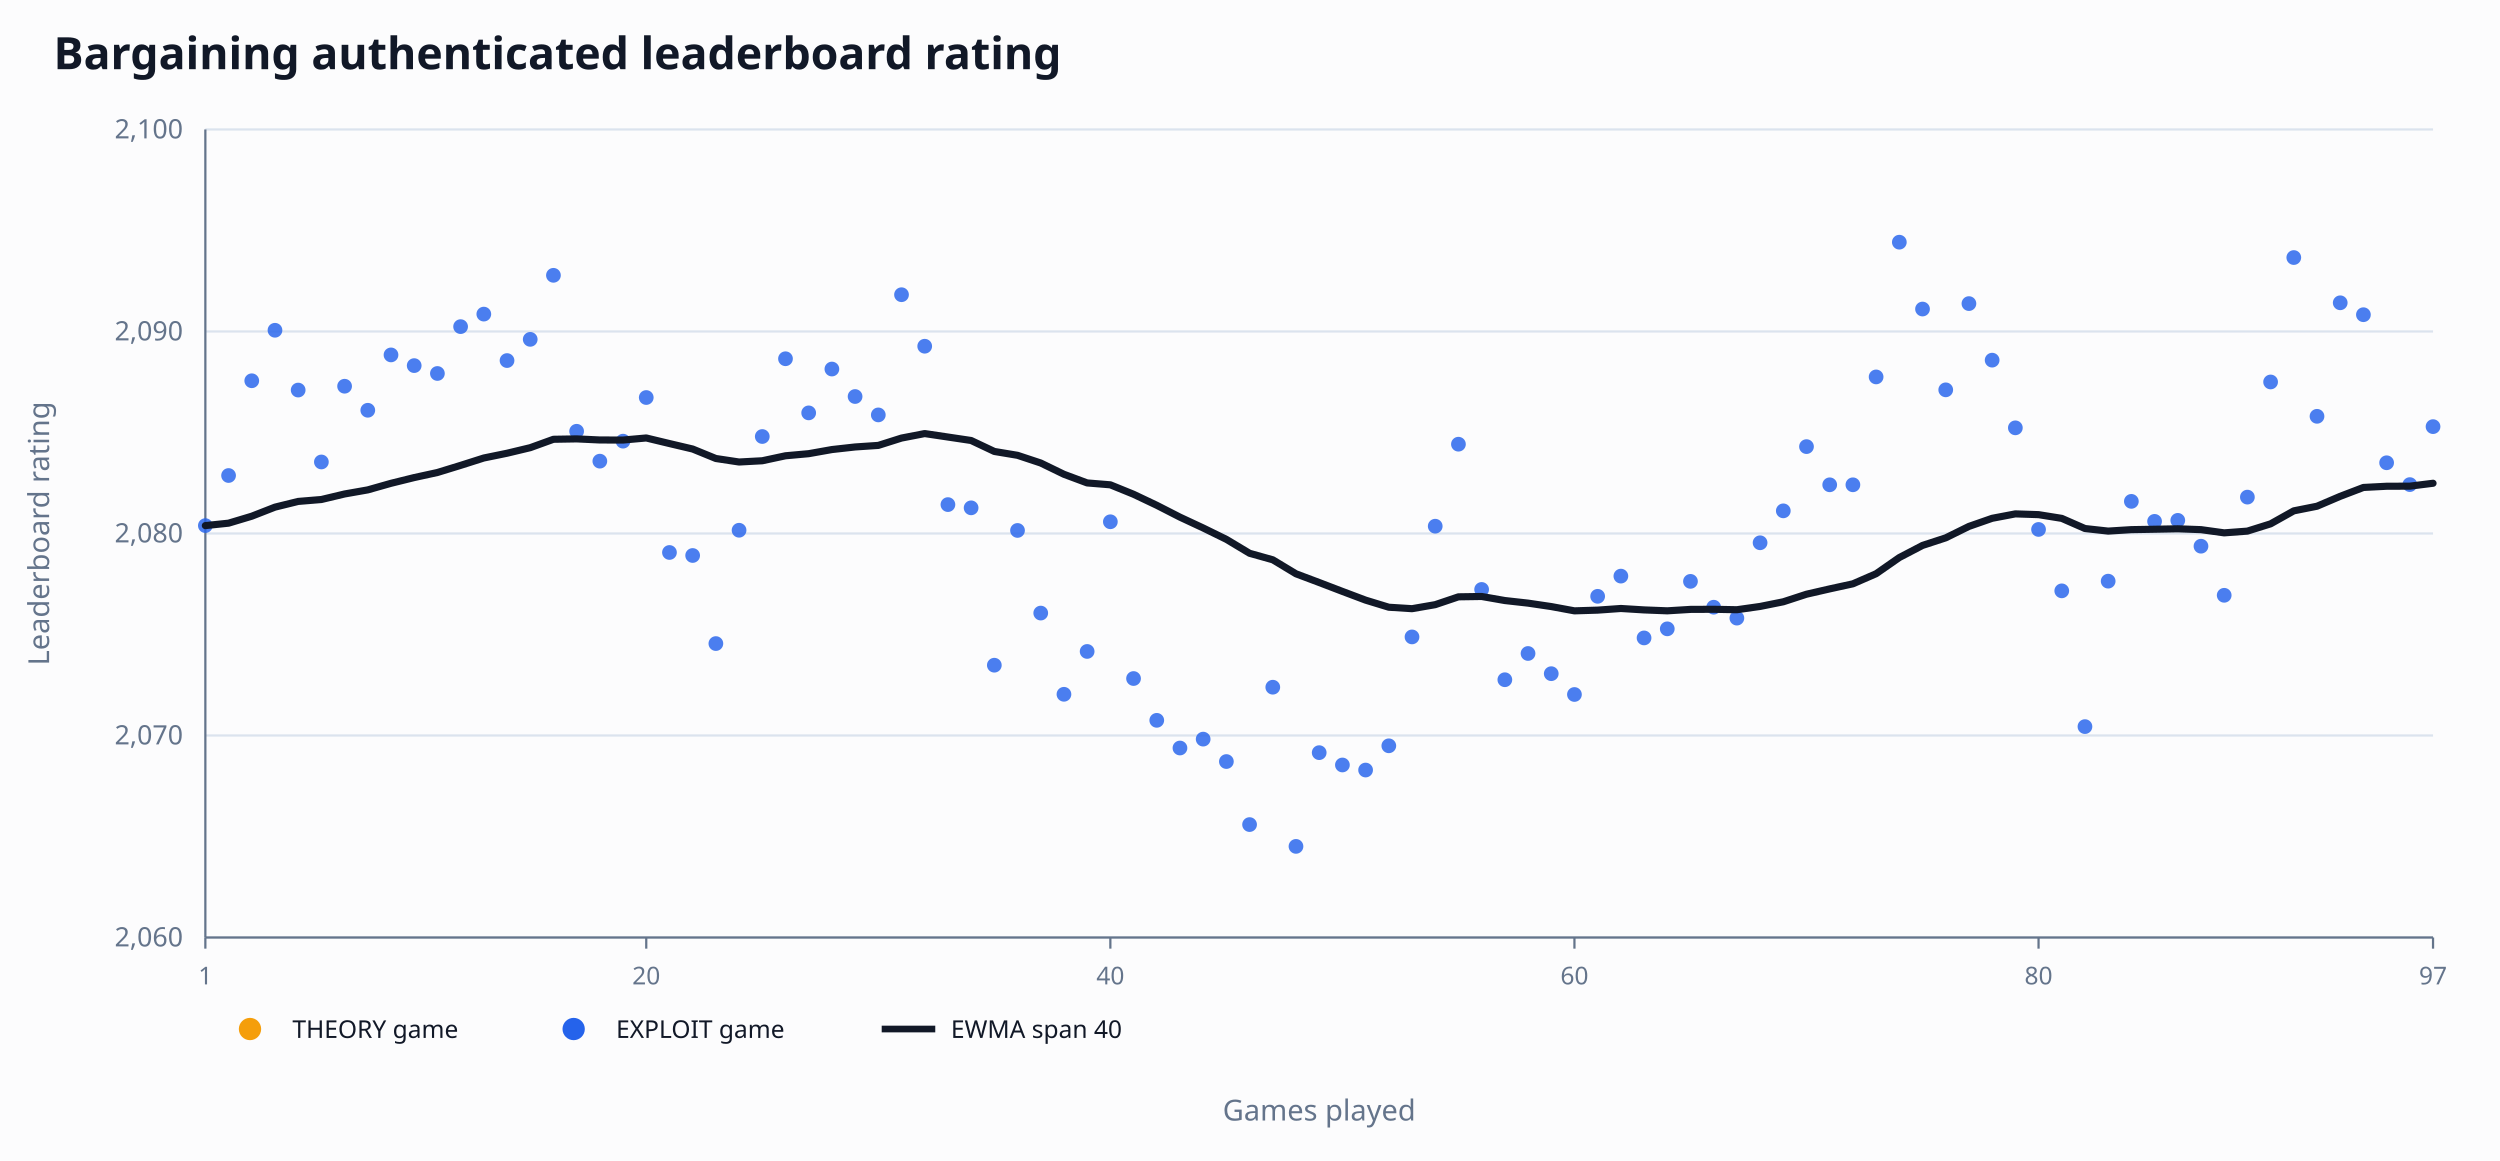
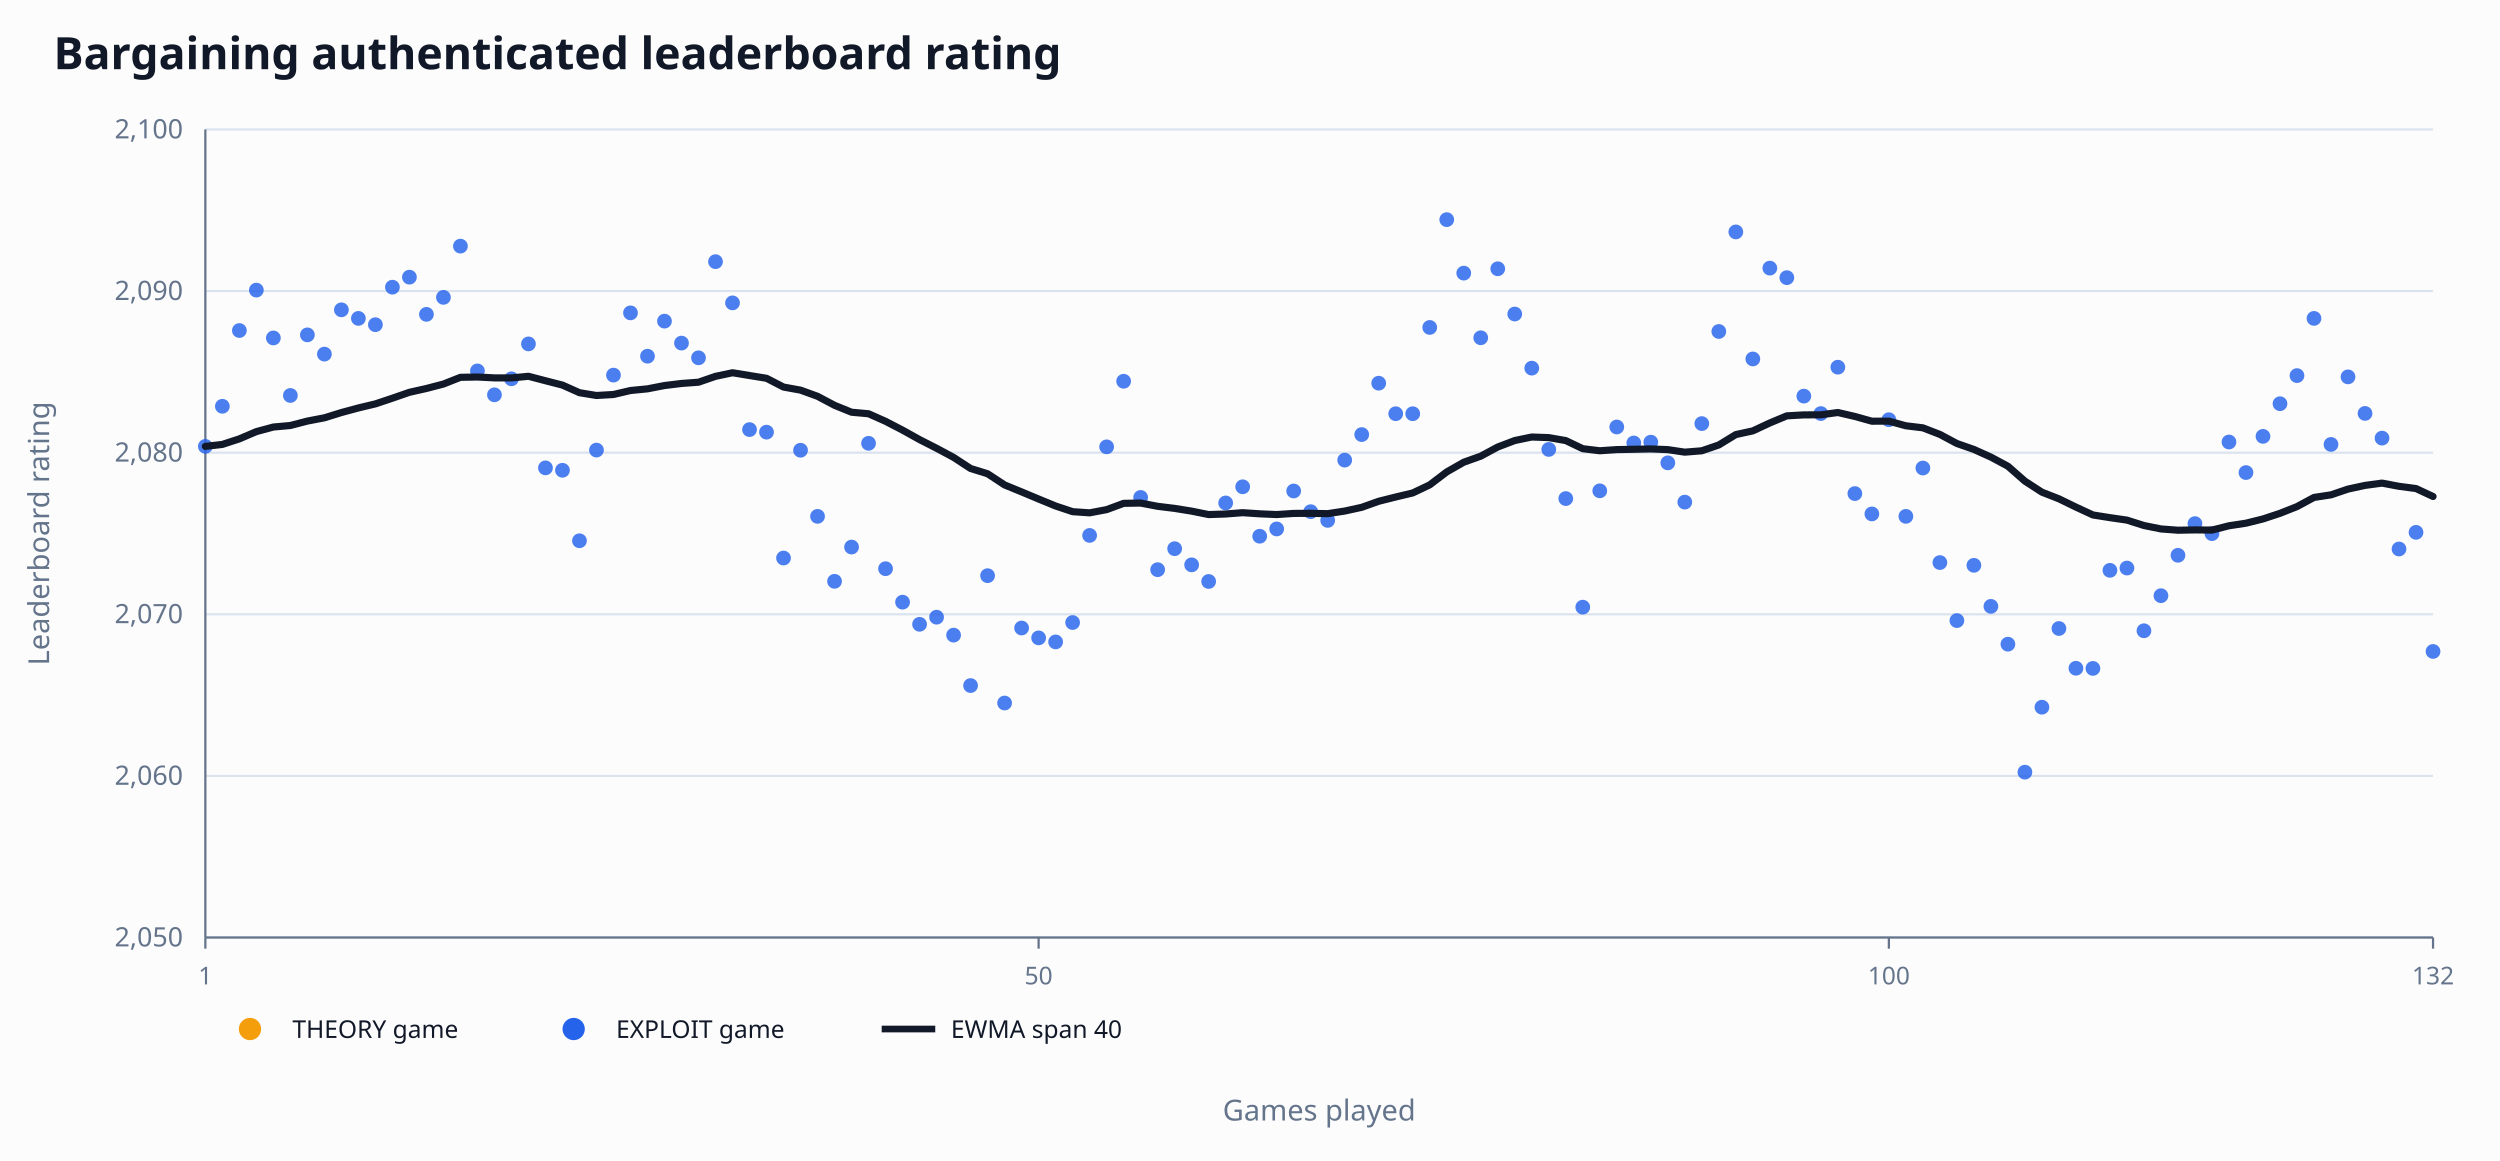
<svg xmlns="http://www.w3.org/2000/svg" width="1120" height="520" viewBox="0 0 1120 520">
  <rect width="100%" height="100%" fill="#fcfcfd" />
  <text x="24" y="31" font-family="system-ui,sans-serif" font-size="20" font-weight="700" fill="#111827">Bargaining authenticated leaderboard rating</text>
  <line x1="92" y1="420.00" x2="1090" y2="420.00" stroke="#dbe3ee" stroke-width="1" />
-   <text x="82" y="424.00" text-anchor="end" font-family="system-ui,sans-serif" font-size="12" fill="#64748b">2,060</text>
-   <line x1="92" y1="329.50" x2="1090" y2="329.50" stroke="#dbe3ee" stroke-width="1" />
-   <text x="82" y="333.50" text-anchor="end" font-family="system-ui,sans-serif" font-size="12" fill="#64748b">2,070</text>
-   <line x1="92" y1="239.00" x2="1090" y2="239.00" stroke="#dbe3ee" stroke-width="1" />
-   <text x="82" y="243.00" text-anchor="end" font-family="system-ui,sans-serif" font-size="12" fill="#64748b">2,080</text>
-   <line x1="92" y1="148.50" x2="1090" y2="148.50" stroke="#dbe3ee" stroke-width="1" />
-   <text x="82" y="152.50" text-anchor="end" font-family="system-ui,sans-serif" font-size="12" fill="#64748b">2,090</text>
+   <text x="82" y="424.00" text-anchor="end" font-family="system-ui,sans-serif" font-size="12" fill="#64748b">2,050</text>
+   <line x1="92" y1="347.60" x2="1090" y2="347.60" stroke="#dbe3ee" stroke-width="1" />
+   <text x="82" y="351.60" text-anchor="end" font-family="system-ui,sans-serif" font-size="12" fill="#64748b">2,060</text>
+   <line x1="92" y1="275.20" x2="1090" y2="275.20" stroke="#dbe3ee" stroke-width="1" />
+   <text x="82" y="279.20" text-anchor="end" font-family="system-ui,sans-serif" font-size="12" fill="#64748b">2,070</text>
+   <line x1="92" y1="202.80" x2="1090" y2="202.80" stroke="#dbe3ee" stroke-width="1" />
+   <text x="82" y="206.80" text-anchor="end" font-family="system-ui,sans-serif" font-size="12" fill="#64748b">2,080</text>
+   <line x1="92" y1="130.40" x2="1090" y2="130.40" stroke="#dbe3ee" stroke-width="1" />
+   <text x="82" y="134.40" text-anchor="end" font-family="system-ui,sans-serif" font-size="12" fill="#64748b">2,090</text>
  <line x1="92" y1="58.00" x2="1090" y2="58.00" stroke="#dbe3ee" stroke-width="1" />
  <text x="82" y="62.00" text-anchor="end" font-family="system-ui,sans-serif" font-size="12" fill="#64748b">2,100</text>
  <line x1="92.00" y1="420" x2="92.00" y2="425" stroke="#64748b" />
  <text x="92.00" y="441" text-anchor="middle" font-family="system-ui,sans-serif" font-size="11" fill="#64748b">1</text>
-   <line x1="289.52" y1="420" x2="289.52" y2="425" stroke="#64748b" />
-   <text x="289.52" y="441" text-anchor="middle" font-family="system-ui,sans-serif" font-size="11" fill="#64748b">20</text>
-   <line x1="497.44" y1="420" x2="497.44" y2="425" stroke="#64748b" />
-   <text x="497.44" y="441" text-anchor="middle" font-family="system-ui,sans-serif" font-size="11" fill="#64748b">40</text>
-   <line x1="705.35" y1="420" x2="705.35" y2="425" stroke="#64748b" />
-   <text x="705.35" y="441" text-anchor="middle" font-family="system-ui,sans-serif" font-size="11" fill="#64748b">60</text>
-   <line x1="913.27" y1="420" x2="913.27" y2="425" stroke="#64748b" />
-   <text x="913.27" y="441" text-anchor="middle" font-family="system-ui,sans-serif" font-size="11" fill="#64748b">80</text>
+   <line x1="465.30" y1="420" x2="465.30" y2="425" stroke="#64748b" />
+   <text x="465.30" y="441" text-anchor="middle" font-family="system-ui,sans-serif" font-size="11" fill="#64748b">50</text>
+   <line x1="846.21" y1="420" x2="846.21" y2="425" stroke="#64748b" />
+   <text x="846.21" y="441" text-anchor="middle" font-family="system-ui,sans-serif" font-size="11" fill="#64748b">100</text>
  <line x1="1090.00" y1="420" x2="1090.00" y2="425" stroke="#64748b" />
-   <text x="1090.00" y="441" text-anchor="middle" font-family="system-ui,sans-serif" font-size="11" fill="#64748b">97</text>
+   <text x="1090.00" y="441" text-anchor="middle" font-family="system-ui,sans-serif" font-size="11" fill="#64748b">132</text>
  <line x1="92" y1="58" x2="92" y2="420" stroke="#64748b" />
  <line x1="92" y1="420" x2="1090" y2="420" stroke="#64748b" />
  <text x="591.00" y="502" text-anchor="middle" font-family="system-ui,sans-serif" font-size="13" fill="#64748b">Games played</text>
  <text x="22" y="239.00" text-anchor="middle" transform="rotate(-90 22 239.00)" font-family="system-ui,sans-serif" font-size="13" fill="#64748b">Leaderboard rating</text>
-   <circle cx="92.00" cy="235.47" r="3.3" fill="#2563eb" opacity="0.82" />
-   <circle cx="102.40" cy="213.03" r="3.3" fill="#2563eb" opacity="0.82" />
-   <circle cx="112.79" cy="170.58" r="3.3" fill="#2563eb" opacity="0.82" />
-   <circle cx="123.19" cy="147.96" r="3.3" fill="#2563eb" opacity="0.82" />
-   <circle cx="133.58" cy="174.75" r="3.3" fill="#2563eb" opacity="0.82" />
-   <circle cx="143.98" cy="206.96" r="3.3" fill="#2563eb" opacity="0.82" />
-   <circle cx="154.38" cy="173.03" r="3.3" fill="#2563eb" opacity="0.82" />
-   <circle cx="164.77" cy="183.80" r="3.3" fill="#2563eb" opacity="0.82" />
-   <circle cx="175.17" cy="159.00" r="3.3" fill="#2563eb" opacity="0.82" />
-   <circle cx="185.56" cy="163.79" r="3.3" fill="#2563eb" opacity="0.82" />
-   <circle cx="195.96" cy="167.32" r="3.3" fill="#2563eb" opacity="0.82" />
-   <circle cx="206.35" cy="146.33" r="3.3" fill="#2563eb" opacity="0.82" />
-   <circle cx="216.75" cy="140.72" r="3.3" fill="#2563eb" opacity="0.82" />
-   <circle cx="227.15" cy="161.53" r="3.3" fill="#2563eb" opacity="0.82" />
-   <circle cx="237.54" cy="152.03" r="3.3" fill="#2563eb" opacity="0.82" />
-   <circle cx="247.94" cy="123.34" r="3.3" fill="#2563eb" opacity="0.82" />
-   <circle cx="258.33" cy="193.21" r="3.3" fill="#2563eb" opacity="0.82" />
-   <circle cx="268.73" cy="206.60" r="3.3" fill="#2563eb" opacity="0.82" />
-   <circle cx="279.12" cy="197.64" r="3.3" fill="#2563eb" opacity="0.82" />
-   <circle cx="289.52" cy="178.09" r="3.3" fill="#2563eb" opacity="0.82" />
-   <circle cx="299.92" cy="247.51" r="3.3" fill="#2563eb" opacity="0.82" />
-   <circle cx="310.31" cy="248.86" r="3.3" fill="#2563eb" opacity="0.82" />
-   <circle cx="320.71" cy="288.32" r="3.3" fill="#2563eb" opacity="0.82" />
-   <circle cx="331.10" cy="237.55" r="3.3" fill="#2563eb" opacity="0.82" />
-   <circle cx="341.50" cy="195.56" r="3.3" fill="#2563eb" opacity="0.82" />
-   <circle cx="351.90" cy="160.72" r="3.3" fill="#2563eb" opacity="0.82" />
-   <circle cx="362.29" cy="184.97" r="3.3" fill="#2563eb" opacity="0.82" />
-   <circle cx="372.69" cy="165.33" r="3.3" fill="#2563eb" opacity="0.82" />
-   <circle cx="383.08" cy="177.64" r="3.3" fill="#2563eb" opacity="0.82" />
-   <circle cx="393.48" cy="185.88" r="3.3" fill="#2563eb" opacity="0.82" />
-   <circle cx="403.88" cy="132.03" r="3.3" fill="#2563eb" opacity="0.82" />
-   <circle cx="414.27" cy="155.11" r="3.3" fill="#2563eb" opacity="0.82" />
-   <circle cx="424.67" cy="226.06" r="3.3" fill="#2563eb" opacity="0.82" />
-   <circle cx="435.06" cy="227.51" r="3.3" fill="#2563eb" opacity="0.82" />
-   <circle cx="445.46" cy="298.01" r="3.3" fill="#2563eb" opacity="0.82" />
-   <circle cx="455.85" cy="237.64" r="3.3" fill="#2563eb" opacity="0.82" />
-   <circle cx="466.25" cy="274.66" r="3.3" fill="#2563eb" opacity="0.82" />
-   <circle cx="476.65" cy="311.04" r="3.3" fill="#2563eb" opacity="0.82" />
-   <circle cx="487.04" cy="291.85" r="3.3" fill="#2563eb" opacity="0.82" />
-   <circle cx="497.44" cy="233.75" r="3.3" fill="#2563eb" opacity="0.82" />
-   <circle cx="507.83" cy="303.98" r="3.3" fill="#2563eb" opacity="0.82" />
-   <circle cx="518.23" cy="322.71" r="3.3" fill="#2563eb" opacity="0.82" />
-   <circle cx="528.62" cy="335.11" r="3.3" fill="#2563eb" opacity="0.82" />
-   <circle cx="539.02" cy="331.13" r="3.3" fill="#2563eb" opacity="0.82" />
-   <circle cx="549.42" cy="341.17" r="3.3" fill="#2563eb" opacity="0.82" />
-   <circle cx="559.81" cy="369.41" r="3.3" fill="#2563eb" opacity="0.82" />
-   <circle cx="570.21" cy="307.87" r="3.3" fill="#2563eb" opacity="0.82" />
-   <circle cx="580.60" cy="379.18" r="3.3" fill="#2563eb" opacity="0.82" />
-   <circle cx="591.00" cy="337.19" r="3.3" fill="#2563eb" opacity="0.82" />
-   <circle cx="601.40" cy="342.71" r="3.3" fill="#2563eb" opacity="0.82" />
-   <circle cx="611.79" cy="344.98" r="3.3" fill="#2563eb" opacity="0.82" />
-   <circle cx="622.19" cy="334.12" r="3.3" fill="#2563eb" opacity="0.82" />
-   <circle cx="632.58" cy="285.34" r="3.3" fill="#2563eb" opacity="0.82" />
-   <circle cx="642.98" cy="235.74" r="3.3" fill="#2563eb" opacity="0.82" />
-   <circle cx="653.38" cy="199.00" r="3.3" fill="#2563eb" opacity="0.82" />
-   <circle cx="663.77" cy="264.07" r="3.3" fill="#2563eb" opacity="0.82" />
-   <circle cx="674.17" cy="304.52" r="3.3" fill="#2563eb" opacity="0.82" />
-   <circle cx="684.56" cy="292.76" r="3.3" fill="#2563eb" opacity="0.82" />
-   <circle cx="694.96" cy="301.81" r="3.3" fill="#2563eb" opacity="0.82" />
-   <circle cx="705.35" cy="311.13" r="3.3" fill="#2563eb" opacity="0.82" />
-   <circle cx="715.75" cy="267.15" r="3.3" fill="#2563eb" opacity="0.82" />
-   <circle cx="726.15" cy="258.10" r="3.3" fill="#2563eb" opacity="0.82" />
-   <circle cx="736.54" cy="285.79" r="3.3" fill="#2563eb" opacity="0.82" />
-   <circle cx="746.94" cy="281.72" r="3.3" fill="#2563eb" opacity="0.82" />
-   <circle cx="757.33" cy="260.45" r="3.3" fill="#2563eb" opacity="0.82" />
-   <circle cx="767.73" cy="272.03" r="3.3" fill="#2563eb" opacity="0.82" />
-   <circle cx="778.12" cy="276.92" r="3.3" fill="#2563eb" opacity="0.82" />
-   <circle cx="788.52" cy="243.16" r="3.3" fill="#2563eb" opacity="0.82" />
-   <circle cx="798.92" cy="228.86" r="3.3" fill="#2563eb" opacity="0.82" />
-   <circle cx="809.31" cy="200.08" r="3.3" fill="#2563eb" opacity="0.82" />
-   <circle cx="819.71" cy="217.19" r="3.3" fill="#2563eb" opacity="0.82" />
-   <circle cx="830.10" cy="217.19" r="3.3" fill="#2563eb" opacity="0.82" />
-   <circle cx="840.50" cy="168.86" r="3.3" fill="#2563eb" opacity="0.82" />
-   <circle cx="850.90" cy="108.50" r="3.3" fill="#2563eb" opacity="0.82" />
-   <circle cx="861.29" cy="138.45" r="3.3" fill="#2563eb" opacity="0.82" />
-   <circle cx="871.69" cy="174.65" r="3.3" fill="#2563eb" opacity="0.82" />
-   <circle cx="882.08" cy="136.01" r="3.3" fill="#2563eb" opacity="0.82" />
-   <circle cx="892.48" cy="161.35" r="3.3" fill="#2563eb" opacity="0.82" />
-   <circle cx="902.88" cy="191.67" r="3.3" fill="#2563eb" opacity="0.82" />
-   <circle cx="913.27" cy="237.19" r="3.3" fill="#2563eb" opacity="0.82" />
-   <circle cx="923.67" cy="264.70" r="3.3" fill="#2563eb" opacity="0.82" />
-   <circle cx="934.06" cy="325.52" r="3.3" fill="#2563eb" opacity="0.82" />
-   <circle cx="944.46" cy="260.36" r="3.3" fill="#2563eb" opacity="0.82" />
-   <circle cx="954.85" cy="224.61" r="3.3" fill="#2563eb" opacity="0.82" />
-   <circle cx="965.25" cy="233.57" r="3.3" fill="#2563eb" opacity="0.82" />
-   <circle cx="975.65" cy="233.12" r="3.3" fill="#2563eb" opacity="0.82" />
-   <circle cx="986.04" cy="244.70" r="3.3" fill="#2563eb" opacity="0.82" />
-   <circle cx="996.44" cy="266.69" r="3.3" fill="#2563eb" opacity="0.82" />
-   <circle cx="1006.83" cy="222.71" r="3.3" fill="#2563eb" opacity="0.82" />
-   <circle cx="1017.23" cy="171.12" r="3.3" fill="#2563eb" opacity="0.82" />
-   <circle cx="1027.62" cy="115.38" r="3.3" fill="#2563eb" opacity="0.82" />
-   <circle cx="1038.02" cy="186.51" r="3.3" fill="#2563eb" opacity="0.82" />
-   <circle cx="1048.42" cy="135.65" r="3.3" fill="#2563eb" opacity="0.82" />
-   <circle cx="1058.81" cy="140.99" r="3.3" fill="#2563eb" opacity="0.82" />
-   <circle cx="1069.21" cy="207.32" r="3.3" fill="#2563eb" opacity="0.82" />
-   <circle cx="1079.60" cy="217.10" r="3.3" fill="#2563eb" opacity="0.82" />
-   <circle cx="1090.00" cy="191.13" r="3.3" fill="#2563eb" opacity="0.82" />
-   <polyline points="92.00,235.47 102.40,234.38 112.79,231.26 123.19,227.20 133.58,224.64 143.98,223.78 154.38,221.30 164.77,219.47 175.17,216.52 185.56,213.95 195.96,211.68 206.35,208.49 216.75,205.18 227.15,203.05 237.54,200.56 247.94,196.80 258.33,196.62 268.73,197.11 279.12,197.14 289.52,196.21 299.92,198.71 310.31,201.16 320.71,205.41 331.10,206.98 341.50,206.42 351.90,204.19 362.29,203.25 372.69,201.40 383.08,200.24 393.48,199.54 403.88,196.25 414.27,194.24 424.67,195.79 435.06,197.34 445.46,202.25 455.85,203.98 466.25,207.43 476.65,212.48 487.04,216.35 497.44,217.20 507.83,221.43 518.23,226.37 528.62,231.68 539.02,236.53 549.42,241.63 559.81,247.87 570.21,250.79 580.60,257.06 591.00,260.97 601.40,264.95 611.79,268.86 622.19,272.04 632.58,272.69 642.98,270.89 653.38,267.38 663.77,267.22 674.17,269.04 684.56,270.20 694.96,271.74 705.35,273.66 715.75,273.34 726.15,272.60 736.54,273.24 746.94,273.65 757.33,273.01 767.73,272.96 778.12,273.16 788.52,271.69 798.92,269.60 809.31,266.21 819.71,263.82 830.10,261.55 840.50,257.02 850.90,249.78 861.29,244.35 871.69,240.95 882.08,235.83 892.48,232.20 902.88,230.22 913.27,230.56 923.67,232.23 934.06,236.78 944.46,237.93 954.85,237.28 965.25,237.10 975.65,236.90 986.04,237.28 996.44,238.72 1006.83,237.94 1017.23,234.68 1027.62,228.86 1038.02,226.79 1048.42,222.35 1058.81,218.38 1069.21,217.84 1079.60,217.80 1090.00,216.50" fill="none" stroke="#111827" stroke-width="3.2" stroke-linejoin="round" stroke-linecap="round" />
+   <circle cx="92.00" cy="199.98" r="3.3" fill="#2563eb" opacity="0.82" />
+   <circle cx="99.62" cy="182.02" r="3.3" fill="#2563eb" opacity="0.82" />
+   <circle cx="107.24" cy="148.07" r="3.3" fill="#2563eb" opacity="0.82" />
+   <circle cx="114.85" cy="129.97" r="3.3" fill="#2563eb" opacity="0.82" />
+   <circle cx="122.47" cy="151.40" r="3.3" fill="#2563eb" opacity="0.82" />
+   <circle cx="130.09" cy="177.17" r="3.3" fill="#2563eb" opacity="0.82" />
+   <circle cx="137.71" cy="150.02" r="3.3" fill="#2563eb" opacity="0.82" />
+   <circle cx="145.33" cy="158.64" r="3.3" fill="#2563eb" opacity="0.82" />
+   <circle cx="152.95" cy="138.80" r="3.3" fill="#2563eb" opacity="0.82" />
+   <circle cx="160.56" cy="142.64" r="3.3" fill="#2563eb" opacity="0.82" />
+   <circle cx="168.18" cy="145.46" r="3.3" fill="#2563eb" opacity="0.82" />
+   <circle cx="175.80" cy="128.66" r="3.3" fill="#2563eb" opacity="0.82" />
+   <circle cx="183.42" cy="124.17" r="3.3" fill="#2563eb" opacity="0.82" />
+   <circle cx="191.04" cy="140.83" r="3.3" fill="#2563eb" opacity="0.82" />
+   <circle cx="198.66" cy="133.22" r="3.3" fill="#2563eb" opacity="0.82" />
+   <circle cx="206.27" cy="110.27" r="3.3" fill="#2563eb" opacity="0.82" />
+   <circle cx="213.89" cy="166.17" r="3.3" fill="#2563eb" opacity="0.82" />
+   <circle cx="221.51" cy="176.88" r="3.3" fill="#2563eb" opacity="0.82" />
+   <circle cx="229.13" cy="169.71" r="3.3" fill="#2563eb" opacity="0.82" />
+   <circle cx="236.75" cy="154.07" r="3.3" fill="#2563eb" opacity="0.82" />
+   <circle cx="244.37" cy="209.61" r="3.3" fill="#2563eb" opacity="0.82" />
+   <circle cx="251.98" cy="210.69" r="3.3" fill="#2563eb" opacity="0.82" />
+   <circle cx="259.60" cy="242.26" r="3.3" fill="#2563eb" opacity="0.82" />
+   <circle cx="267.22" cy="201.64" r="3.3" fill="#2563eb" opacity="0.82" />
+   <circle cx="274.84" cy="168.05" r="3.3" fill="#2563eb" opacity="0.82" />
+   <circle cx="282.46" cy="140.17" r="3.3" fill="#2563eb" opacity="0.82" />
+   <circle cx="290.08" cy="159.58" r="3.3" fill="#2563eb" opacity="0.82" />
+   <circle cx="297.69" cy="143.87" r="3.3" fill="#2563eb" opacity="0.82" />
+   <circle cx="305.31" cy="153.71" r="3.3" fill="#2563eb" opacity="0.82" />
+   <circle cx="312.93" cy="160.30" r="3.3" fill="#2563eb" opacity="0.82" />
+   <circle cx="320.55" cy="117.22" r="3.3" fill="#2563eb" opacity="0.82" />
+   <circle cx="328.17" cy="135.69" r="3.3" fill="#2563eb" opacity="0.82" />
+   <circle cx="335.79" cy="192.45" r="3.3" fill="#2563eb" opacity="0.82" />
+   <circle cx="343.40" cy="193.61" r="3.3" fill="#2563eb" opacity="0.82" />
+   <circle cx="351.02" cy="250.00" r="3.3" fill="#2563eb" opacity="0.82" />
+   <circle cx="358.64" cy="201.71" r="3.3" fill="#2563eb" opacity="0.82" />
+   <circle cx="366.26" cy="231.33" r="3.3" fill="#2563eb" opacity="0.82" />
+   <circle cx="373.88" cy="260.43" r="3.3" fill="#2563eb" opacity="0.82" />
+   <circle cx="381.50" cy="245.08" r="3.3" fill="#2563eb" opacity="0.82" />
+   <circle cx="389.11" cy="198.60" r="3.3" fill="#2563eb" opacity="0.82" />
+   <circle cx="396.73" cy="254.78" r="3.3" fill="#2563eb" opacity="0.82" />
+   <circle cx="404.35" cy="269.77" r="3.3" fill="#2563eb" opacity="0.82" />
+   <circle cx="411.97" cy="279.69" r="3.3" fill="#2563eb" opacity="0.82" />
+   <circle cx="419.59" cy="276.50" r="3.3" fill="#2563eb" opacity="0.82" />
+   <circle cx="427.21" cy="284.54" r="3.3" fill="#2563eb" opacity="0.82" />
+   <circle cx="434.82" cy="307.13" r="3.3" fill="#2563eb" opacity="0.82" />
+   <circle cx="442.44" cy="257.90" r="3.3" fill="#2563eb" opacity="0.82" />
+   <circle cx="450.06" cy="314.95" r="3.3" fill="#2563eb" opacity="0.82" />
+   <circle cx="457.68" cy="281.35" r="3.3" fill="#2563eb" opacity="0.82" />
+   <circle cx="465.30" cy="285.77" r="3.3" fill="#2563eb" opacity="0.82" />
+   <circle cx="472.92" cy="287.58" r="3.3" fill="#2563eb" opacity="0.82" />
+   <circle cx="480.53" cy="278.89" r="3.3" fill="#2563eb" opacity="0.82" />
+   <circle cx="488.15" cy="239.87" r="3.3" fill="#2563eb" opacity="0.82" />
+   <circle cx="495.77" cy="200.19" r="3.3" fill="#2563eb" opacity="0.82" />
+   <circle cx="503.39" cy="170.80" r="3.3" fill="#2563eb" opacity="0.82" />
+   <circle cx="511.01" cy="222.85" r="3.3" fill="#2563eb" opacity="0.82" />
+   <circle cx="518.63" cy="255.22" r="3.3" fill="#2563eb" opacity="0.82" />
+   <circle cx="526.24" cy="245.81" r="3.3" fill="#2563eb" opacity="0.82" />
+   <circle cx="533.86" cy="253.05" r="3.3" fill="#2563eb" opacity="0.82" />
+   <circle cx="541.48" cy="260.50" r="3.3" fill="#2563eb" opacity="0.82" />
+   <circle cx="549.10" cy="225.32" r="3.3" fill="#2563eb" opacity="0.82" />
+   <circle cx="556.72" cy="218.08" r="3.3" fill="#2563eb" opacity="0.82" />
+   <circle cx="564.34" cy="240.23" r="3.3" fill="#2563eb" opacity="0.82" />
+   <circle cx="571.95" cy="236.97" r="3.3" fill="#2563eb" opacity="0.82" />
+   <circle cx="579.57" cy="219.96" r="3.3" fill="#2563eb" opacity="0.82" />
+   <circle cx="587.19" cy="229.23" r="3.3" fill="#2563eb" opacity="0.82" />
+   <circle cx="594.81" cy="233.14" r="3.3" fill="#2563eb" opacity="0.82" />
+   <circle cx="602.43" cy="206.13" r="3.3" fill="#2563eb" opacity="0.82" />
+   <circle cx="610.05" cy="194.69" r="3.3" fill="#2563eb" opacity="0.82" />
+   <circle cx="617.66" cy="171.67" r="3.3" fill="#2563eb" opacity="0.82" />
+   <circle cx="625.28" cy="185.35" r="3.3" fill="#2563eb" opacity="0.82" />
+   <circle cx="632.90" cy="185.35" r="3.3" fill="#2563eb" opacity="0.82" />
+   <circle cx="640.52" cy="146.69" r="3.3" fill="#2563eb" opacity="0.82" />
+   <circle cx="648.14" cy="98.40" r="3.3" fill="#2563eb" opacity="0.82" />
+   <circle cx="655.76" cy="122.36" r="3.3" fill="#2563eb" opacity="0.82" />
+   <circle cx="663.37" cy="151.32" r="3.3" fill="#2563eb" opacity="0.82" />
+   <circle cx="670.99" cy="120.41" r="3.3" fill="#2563eb" opacity="0.82" />
+   <circle cx="678.61" cy="140.68" r="3.3" fill="#2563eb" opacity="0.82" />
+   <circle cx="686.23" cy="164.93" r="3.3" fill="#2563eb" opacity="0.82" />
+   <circle cx="693.85" cy="201.35" r="3.3" fill="#2563eb" opacity="0.82" />
+   <circle cx="701.47" cy="223.36" r="3.3" fill="#2563eb" opacity="0.82" />
+   <circle cx="709.08" cy="272.01" r="3.3" fill="#2563eb" opacity="0.82" />
+   <circle cx="716.70" cy="219.89" r="3.3" fill="#2563eb" opacity="0.82" />
+   <circle cx="724.32" cy="191.29" r="3.3" fill="#2563eb" opacity="0.82" />
+   <circle cx="731.94" cy="198.46" r="3.3" fill="#2563eb" opacity="0.82" />
+   <circle cx="739.56" cy="198.09" r="3.3" fill="#2563eb" opacity="0.82" />
+   <circle cx="747.18" cy="207.36" r="3.3" fill="#2563eb" opacity="0.82" />
+   <circle cx="754.79" cy="224.95" r="3.3" fill="#2563eb" opacity="0.82" />
+   <circle cx="762.41" cy="189.77" r="3.3" fill="#2563eb" opacity="0.82" />
+   <circle cx="770.03" cy="148.50" r="3.3" fill="#2563eb" opacity="0.82" />
+   <circle cx="777.65" cy="103.90" r="3.3" fill="#2563eb" opacity="0.82" />
+   <circle cx="785.27" cy="160.81" r="3.3" fill="#2563eb" opacity="0.82" />
+   <circle cx="792.89" cy="120.12" r="3.3" fill="#2563eb" opacity="0.82" />
+   <circle cx="800.50" cy="124.39" r="3.3" fill="#2563eb" opacity="0.82" />
+   <circle cx="808.12" cy="177.46" r="3.3" fill="#2563eb" opacity="0.82" />
+   <circle cx="815.74" cy="185.28" r="3.3" fill="#2563eb" opacity="0.82" />
+   <circle cx="823.36" cy="164.50" r="3.3" fill="#2563eb" opacity="0.82" />
+   <circle cx="830.98" cy="221.12" r="3.3" fill="#2563eb" opacity="0.82" />
+   <circle cx="838.60" cy="230.24" r="3.3" fill="#2563eb" opacity="0.82" />
+   <circle cx="846.21" cy="188.03" r="3.3" fill="#2563eb" opacity="0.82" />
+   <circle cx="853.83" cy="231.33" r="3.3" fill="#2563eb" opacity="0.82" />
+   <circle cx="861.45" cy="209.68" r="3.3" fill="#2563eb" opacity="0.82" />
+   <circle cx="869.07" cy="252.03" r="3.3" fill="#2563eb" opacity="0.82" />
+   <circle cx="876.69" cy="278.02" r="3.3" fill="#2563eb" opacity="0.82" />
+   <circle cx="884.31" cy="253.26" r="3.3" fill="#2563eb" opacity="0.82" />
+   <circle cx="891.92" cy="271.65" r="3.3" fill="#2563eb" opacity="0.82" />
+   <circle cx="899.54" cy="288.59" r="3.3" fill="#2563eb" opacity="0.82" />
+   <circle cx="907.16" cy="345.93" r="3.3" fill="#2563eb" opacity="0.82" />
+   <circle cx="914.78" cy="316.83" r="3.3" fill="#2563eb" opacity="0.82" />
+   <circle cx="922.40" cy="281.57" r="3.3" fill="#2563eb" opacity="0.82" />
+   <circle cx="930.02" cy="299.38" r="3.3" fill="#2563eb" opacity="0.82" />
+   <circle cx="937.63" cy="299.45" r="3.3" fill="#2563eb" opacity="0.82" />
+   <circle cx="945.25" cy="255.51" r="3.3" fill="#2563eb" opacity="0.82" />
+   <circle cx="952.87" cy="254.49" r="3.3" fill="#2563eb" opacity="0.82" />
+   <circle cx="960.49" cy="282.58" r="3.3" fill="#2563eb" opacity="0.82" />
+   <circle cx="968.11" cy="266.87" r="3.3" fill="#2563eb" opacity="0.82" />
+   <circle cx="975.73" cy="248.77" r="3.3" fill="#2563eb" opacity="0.82" />
+   <circle cx="983.34" cy="234.58" r="3.3" fill="#2563eb" opacity="0.82" />
+   <circle cx="990.96" cy="239.07" r="3.3" fill="#2563eb" opacity="0.82" />
+   <circle cx="998.58" cy="198.02" r="3.3" fill="#2563eb" opacity="0.82" />
+   <circle cx="1006.20" cy="211.71" r="3.3" fill="#2563eb" opacity="0.82" />
+   <circle cx="1013.82" cy="195.49" r="3.3" fill="#2563eb" opacity="0.82" />
+   <circle cx="1021.44" cy="180.86" r="3.3" fill="#2563eb" opacity="0.82" />
+   <circle cx="1029.05" cy="168.27" r="3.3" fill="#2563eb" opacity="0.82" />
+   <circle cx="1036.67" cy="142.64" r="3.3" fill="#2563eb" opacity="0.82" />
+   <circle cx="1044.29" cy="199.11" r="3.3" fill="#2563eb" opacity="0.82" />
+   <circle cx="1051.91" cy="168.84" r="3.3" fill="#2563eb" opacity="0.82" />
+   <circle cx="1059.53" cy="185.21" r="3.3" fill="#2563eb" opacity="0.82" />
+   <circle cx="1067.15" cy="196.28" r="3.3" fill="#2563eb" opacity="0.82" />
+   <circle cx="1074.76" cy="245.95" r="3.3" fill="#2563eb" opacity="0.82" />
+   <circle cx="1082.38" cy="238.49" r="3.3" fill="#2563eb" opacity="0.82" />
+   <circle cx="1090.00" cy="291.85" r="3.3" fill="#2563eb" opacity="0.82" />
+   <polyline points="92.00,199.98 99.62,199.10 107.24,196.61 114.85,193.36 122.47,191.31 130.09,190.62 137.71,188.64 145.33,187.18 152.95,184.82 160.56,182.76 168.18,180.94 175.80,178.39 183.42,175.75 191.04,174.04 198.66,172.05 206.27,169.04 213.89,168.90 221.51,169.29 229.13,169.31 236.75,168.57 244.37,170.57 251.98,172.52 259.60,175.93 267.22,177.18 274.84,176.73 282.46,174.95 290.08,174.20 297.69,172.72 305.31,171.79 312.93,171.23 320.55,168.60 328.17,166.99 335.79,168.24 343.40,169.47 351.02,173.40 358.64,174.78 366.26,177.54 373.88,181.58 381.50,184.68 389.11,185.36 396.73,188.75 404.35,192.70 411.97,196.94 419.59,200.82 427.21,204.91 434.82,209.89 442.44,212.24 450.06,217.25 457.68,220.37 465.30,223.56 472.92,226.69 480.53,229.23 488.15,229.75 495.77,228.31 503.39,225.50 511.01,225.37 518.63,226.83 526.24,227.76 533.86,228.99 541.48,230.53 549.10,230.27 556.72,229.68 564.34,230.19 571.95,230.52 579.57,230.01 587.19,229.97 594.81,230.12 602.43,228.95 610.05,227.28 617.66,224.57 625.28,222.66 632.90,220.84 640.52,217.22 648.14,211.42 655.76,207.08 663.37,204.36 670.99,200.26 678.61,197.36 686.23,195.78 693.85,196.05 701.47,197.38 709.08,201.02 716.70,201.94 724.32,201.42 731.94,201.28 739.56,201.12 747.18,201.43 754.79,202.57 762.41,201.95 770.03,199.34 777.65,194.69 785.27,193.03 792.89,189.48 800.50,186.30 808.12,185.87 815.74,185.84 823.36,184.80 830.98,186.57 838.60,188.70 846.21,188.67 853.83,190.75 861.45,191.67 869.07,194.62 876.69,198.69 884.31,201.35 891.92,204.78 899.54,208.87 907.16,215.55 914.78,220.49 922.40,223.47 930.02,227.18 937.63,230.70 945.25,231.91 952.87,233.01 960.49,235.43 968.11,236.97 975.73,237.54 983.34,237.40 990.96,237.48 998.58,235.55 1006.20,234.39 1013.82,232.49 1021.44,229.97 1029.05,226.96 1036.67,222.85 1044.29,221.69 1051.91,219.11 1059.53,217.46 1067.15,216.43 1074.76,217.87 1082.38,218.87 1090.00,222.43" fill="none" stroke="#111827" stroke-width="3.2" stroke-linejoin="round" stroke-linecap="round" />
  <circle cx="112" cy="461" r="5" fill="#f59e0b" />
  <text x="131" y="465" font-family="system-ui,sans-serif" font-size="11" fill="#111827">THEORY game</text>
  <circle cx="257" cy="461" r="5" fill="#2563eb" />
  <text x="276" y="465" font-family="system-ui,sans-serif" font-size="11" fill="#111827">EXPLOIT game</text>
  <line x1="395" y1="461" x2="419" y2="461" stroke="#111827" stroke-width="3" />
  <text x="426" y="465" font-family="system-ui,sans-serif" font-size="11" fill="#111827">EWMA span 40</text>
</svg>
